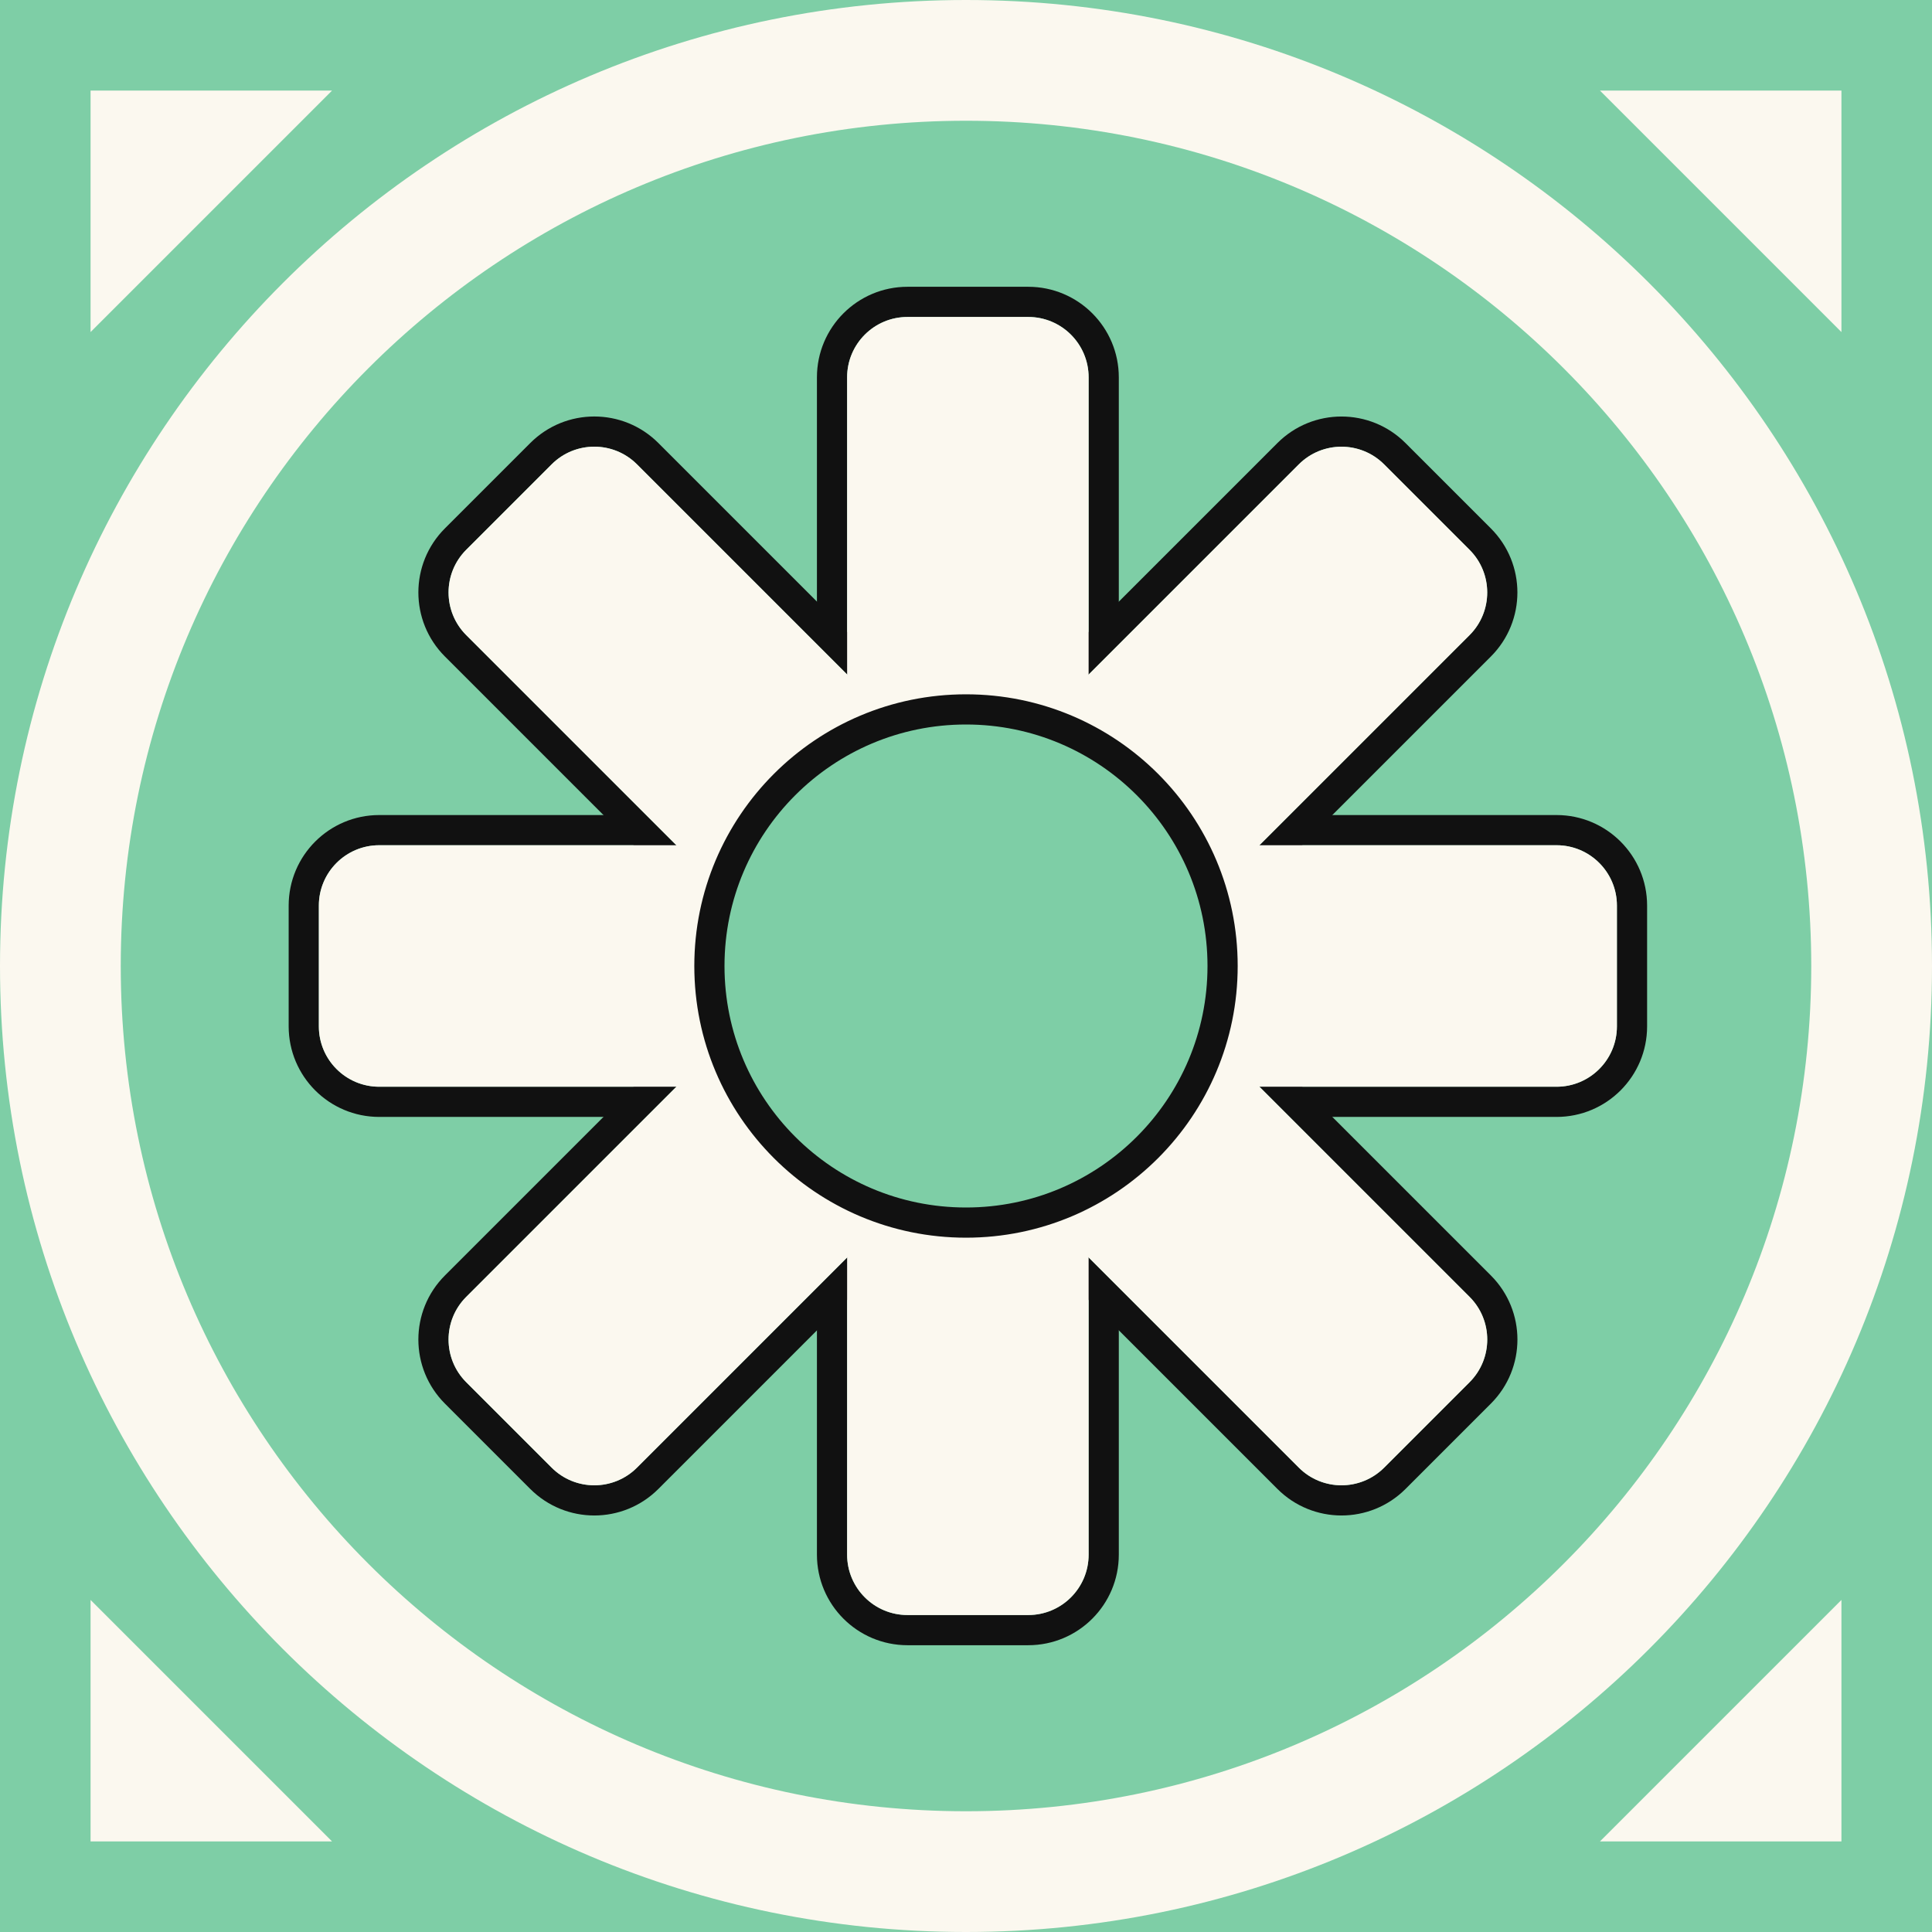
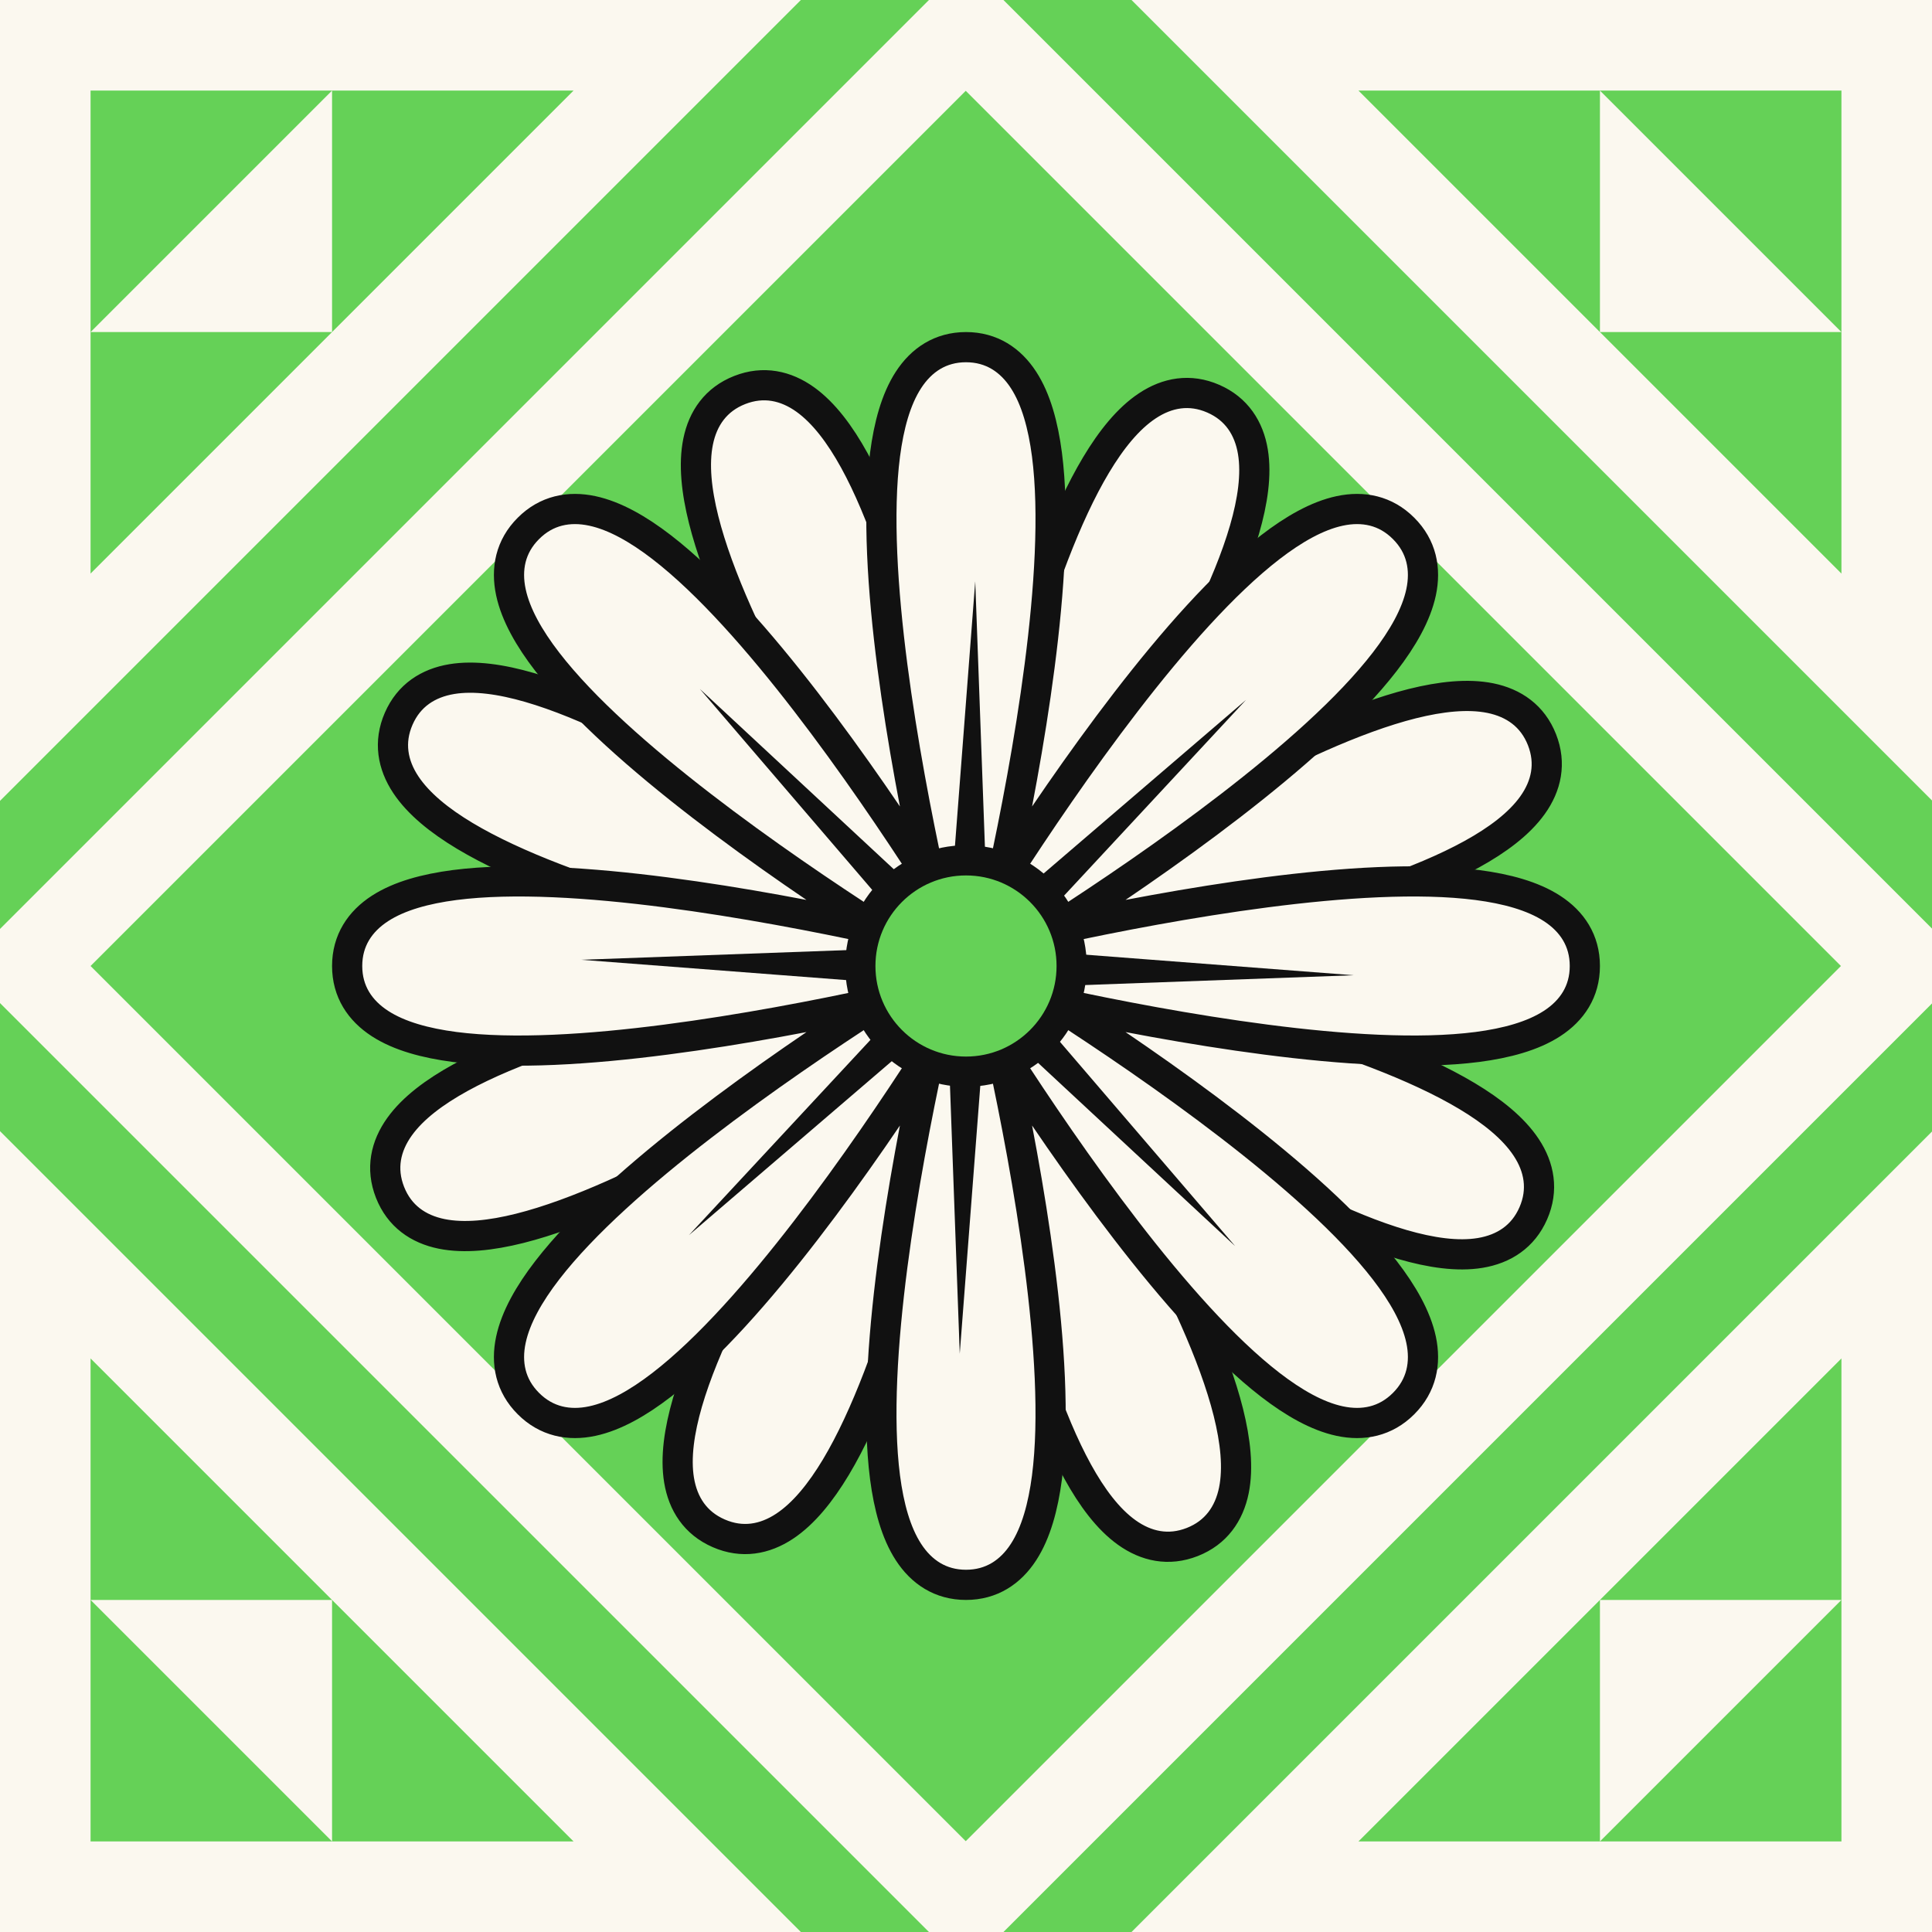
<svg xmlns="http://www.w3.org/2000/svg" width="64" height="64" viewBox="0 0 64 64" fill="none">
-   <g clip-path="url(#clip0_400_1487)">
-     <rect width="64" height="64" fill="#7ECEA6" />
-     <rect y="64" width="64" height="64" rx="32" transform="rotate(-90 0 64)" fill="#FBF8EF" />
-     <rect x="4" y="60" width="56" height="56" rx="28" transform="rotate(-90 4 60)" fill="#7ECEA6" />
-     <rect x="54.062" y="27.5" width="9" height="17" rx="2.5" transform="rotate(90 54.0625 27.5)" fill="#7ECEA6" stroke="#111111" />
-     <rect x="27.062" y="27.5" width="9" height="17" rx="2.5" transform="rotate(90 27.0625 27.5)" fill="#7ECEA6" stroke="#111111" />
-     <rect x="27.562" y="10" width="9" height="17" rx="2.5" fill="#7ECEA6" stroke="#111111" />
-     <path d="M30.062 37C28.682 37 27.562 38.119 27.562 39.5L27.562 51.5C27.562 52.881 28.682 54 30.062 54L34.062 54C35.443 54 36.562 52.881 36.562 51.5L36.562 39.5C36.562 38.119 35.443 37 34.062 37L30.062 37Z" fill="#7ECEA6" stroke="#111111" />
-     <rect x="44.438" y="13.262" width="9" height="17" rx="2.5" transform="rotate(45 44.4375 13.2616)" fill="#7ECEA6" stroke="#111111" />
-     <rect x="25.344" y="32.353" width="9" height="17" rx="2.5" transform="rotate(45 25.3438 32.3534)" fill="#7ECEA6" stroke="#111111" />
-     <rect x="13.324" y="19.625" width="9" height="17" rx="2.5" transform="rotate(-45 13.3241 19.6255)" fill="#7ECEA6" stroke="#111111" />
-     <rect x="32.418" y="38.717" width="9" height="17" rx="2.5" transform="rotate(-45 32.4179 38.7173)" fill="#7ECEA6" stroke="#111111" />
-     <rect x="53.562" y="28" width="8" height="16" rx="2" transform="rotate(90 53.5625 28)" fill="#FBF8EF" />
-     <rect x="26.562" y="28" width="8" height="16" rx="2" transform="rotate(90 26.5625 28)" fill="#FBF8EF" />
-     <rect x="28.062" y="10.5" width="8" height="16" rx="2" fill="#FBF8EF" />
-     <rect x="28.062" y="37.5" width="8" height="16" rx="2" fill="#FBF8EF" />
-     <rect x="44.438" y="13.969" width="8" height="16" rx="2" transform="rotate(45 44.4375 13.9688)" fill="#FBF8EF" />
-     <rect x="25.344" y="33.06" width="8" height="16" rx="2" transform="rotate(45 25.3438 33.0605)" fill="#FBF8EF" />
-     <rect x="14.031" y="19.625" width="8" height="16" rx="2" transform="rotate(-45 14.0312 19.6255)" fill="#FBF8EF" />
-     <rect x="33.125" y="38.717" width="8" height="16" rx="2" transform="rotate(-45 33.125 38.7173)" fill="#FBF8EF" />
-     <rect x="23.5" y="23.5" width="17" height="17" rx="8.5" fill="#7ECEA6" stroke="#111111" />
-     <path d="M61 53V61H53L61 53Z" fill="#FBF8EF" />
-     <path d="M53 3H61V11L53 3Z" fill="#FBF8EF" />
-     <path d="M11 3H3V11L11 3Z" fill="#FBF8EF" />
-     <path d="M11 61H3V53L11 61Z" fill="#FBF8EF" />
+   <g clip-path="url(#clip0_2741_2032)">
+     <rect width="64" height="64" fill="#FBF8EF" />
+     <rect x="-3.349" y="32" width="50" height="50" transform="rotate(-45 -3.34889 32)" fill="#FBF8EF" />
+     <rect x="-3.349" y="32" width="50" height="50" transform="rotate(-45 -3.34889 32)" stroke="#65D157" stroke-width="3" />
+     <rect width="41" height="41" transform="translate(3 32) rotate(-45)" fill="#65D157" />
+     <path d="M24.503 12.92C25.29 12.611 26.033 12.774 26.676 13.235C27.294 13.678 27.831 14.399 28.301 15.253C29.245 16.968 30.022 19.406 30.637 21.861C31.255 24.324 31.72 26.843 32.03 28.744C32.04 28.803 32.048 28.862 32.057 28.92C32.069 28.863 32.08 28.805 32.092 28.746C32.471 26.858 33.027 24.357 33.735 21.917C34.439 19.487 35.304 17.079 36.31 15.4C36.811 14.564 37.373 13.863 38.008 13.443C38.667 13.005 39.416 12.869 40.191 13.207C40.965 13.544 41.375 14.186 41.504 14.966C41.628 15.717 41.498 16.607 41.226 17.544C40.681 19.424 39.506 21.696 38.206 23.866C36.901 26.045 35.448 28.155 34.323 29.718C34.288 29.767 34.251 29.815 34.217 29.863C34.266 29.83 34.316 29.796 34.366 29.763C35.969 28.696 38.131 27.322 40.356 26.097C42.573 24.877 44.886 23.785 46.785 23.309C47.731 23.073 48.624 22.975 49.37 23.126C50.145 23.284 50.771 23.717 51.08 24.503C51.389 25.29 51.226 26.033 50.765 26.676C50.322 27.295 49.601 27.831 48.747 28.301C47.032 29.245 44.594 30.022 42.14 30.637C39.677 31.254 37.157 31.719 35.257 32.029C35.197 32.038 35.138 32.047 35.08 32.056C35.138 32.068 35.197 32.078 35.255 32.09C37.143 32.47 39.644 33.026 42.083 33.733C44.513 34.438 46.921 35.304 48.6 36.31C49.436 36.811 50.137 37.373 50.557 38.008C50.994 38.667 51.131 39.416 50.793 40.191C50.456 40.965 49.814 41.376 49.033 41.505C48.283 41.629 47.394 41.498 46.457 41.226C44.577 40.681 42.304 39.506 40.134 38.205C37.956 36.9 35.846 35.447 34.283 34.322C34.234 34.287 34.186 34.252 34.139 34.217C34.171 34.266 34.205 34.315 34.238 34.365C35.305 35.968 36.679 38.13 37.904 40.355C39.124 42.572 40.215 44.886 40.691 46.785C40.927 47.731 41.025 48.624 40.874 49.37C40.716 50.146 40.283 50.771 39.497 51.08C38.71 51.389 37.967 51.226 37.324 50.765C36.705 50.322 36.169 49.601 35.699 48.747C34.755 47.032 33.979 44.593 33.364 42.139C32.746 39.675 32.282 37.156 31.972 35.255C31.962 35.196 31.953 35.138 31.944 35.08C31.932 35.137 31.922 35.196 31.91 35.254C31.531 37.142 30.974 39.643 30.266 42.082C29.561 44.512 28.697 46.92 27.691 48.6C27.189 49.436 26.627 50.137 25.992 50.558C25.332 50.995 24.584 51.131 23.809 50.793C23.034 50.456 22.624 49.814 22.495 49.033C22.371 48.283 22.502 47.393 22.773 46.456C23.319 44.576 24.494 42.304 25.794 40.133C27.1 37.955 28.553 35.845 29.678 34.282C29.713 34.233 29.748 34.185 29.782 34.138C29.734 34.17 29.685 34.204 29.636 34.237C28.032 35.304 25.87 36.679 23.645 37.904C21.428 39.124 19.113 40.215 17.214 40.691C16.269 40.928 15.375 41.025 14.63 40.874C13.854 40.717 13.229 40.283 12.92 39.497C12.611 38.71 12.774 37.967 13.235 37.324C13.678 36.705 14.399 36.169 15.253 35.699C16.968 34.755 19.407 33.979 21.861 33.364C24.325 32.746 26.845 32.282 28.745 31.971C28.805 31.962 28.864 31.952 28.922 31.943C28.864 31.931 28.805 31.921 28.746 31.909C26.858 31.53 24.357 30.974 21.918 30.266C19.488 29.562 17.08 28.697 15.4 27.691C14.564 27.19 13.863 26.627 13.442 25.992C13.005 25.333 12.869 24.584 13.207 23.809C13.544 23.035 14.186 22.625 14.966 22.496C15.717 22.372 16.607 22.502 17.543 22.774C19.424 23.319 21.696 24.494 23.866 25.795C26.045 27.1 28.156 28.552 29.719 29.677C29.767 29.712 29.815 29.747 29.862 29.782C29.829 29.733 29.796 29.684 29.763 29.635C28.696 28.031 27.322 25.869 26.097 23.644C24.877 21.428 23.785 19.114 23.309 17.215C23.072 16.269 22.974 15.376 23.126 14.63C23.283 13.854 23.717 13.229 24.503 12.92Z" fill="#FBF8EF" stroke="#111111" />
+     <path d="M32 11.5C32.845 11.5 33.477 11.924 33.907 12.588C34.321 13.226 34.556 14.094 34.682 15.06C34.933 17.002 34.764 19.555 34.438 22.064C34.112 24.583 33.624 27.098 33.218 28.98C33.205 29.039 33.191 29.096 33.179 29.153C33.21 29.104 33.242 29.054 33.274 29.004C34.318 27.386 35.751 25.262 37.301 23.25C38.845 21.246 40.53 19.321 42.081 18.126C42.853 17.531 43.634 17.084 44.378 16.925C45.152 16.759 45.899 16.906 46.496 17.504C47.093 18.101 47.241 18.848 47.075 19.622C46.916 20.366 46.469 21.147 45.874 21.919C44.679 23.47 42.754 25.155 40.75 26.699C38.738 28.25 36.614 29.682 34.996 30.726C34.946 30.758 34.895 30.789 34.846 30.82C34.903 30.808 34.961 30.795 35.02 30.782C36.902 30.376 39.417 29.888 41.935 29.561C44.445 29.236 46.998 29.067 48.94 29.318C49.906 29.444 50.773 29.679 51.412 30.093C52.076 30.523 52.5 31.155 52.5 32C52.5 32.845 52.076 33.477 51.412 33.907C50.773 34.321 49.906 34.556 48.94 34.682C46.998 34.933 44.445 34.764 41.935 34.438C39.417 34.112 36.902 33.624 35.02 33.218C34.961 33.205 34.903 33.191 34.846 33.179C34.895 33.211 34.946 33.242 34.996 33.274C36.614 34.318 38.738 35.751 40.75 37.301C42.754 38.845 44.679 40.53 45.874 42.081C46.469 42.853 46.916 43.634 47.075 44.378C47.241 45.152 47.093 45.899 46.496 46.496C45.899 47.093 45.152 47.241 44.378 47.075C43.634 46.916 42.853 46.469 42.081 45.874C40.53 44.679 38.845 42.754 37.301 40.75C35.751 38.738 34.318 36.614 33.274 34.996C33.242 34.946 33.211 34.895 33.179 34.846C33.191 34.903 33.205 34.961 33.218 35.02C33.624 36.902 34.112 39.417 34.438 41.935C34.764 44.445 34.933 46.998 34.682 48.94C34.556 49.906 34.321 50.773 33.907 51.412C33.477 52.076 32.845 52.5 32 52.5C31.155 52.5 30.523 52.076 30.093 51.412C29.679 50.773 29.444 49.906 29.318 48.94C29.067 46.998 29.236 44.445 29.561 41.935C29.888 39.417 30.376 36.902 30.782 35.02C30.795 34.961 30.808 34.903 30.82 34.846C30.789 34.895 30.758 34.946 30.726 34.996C29.682 36.614 28.25 38.738 26.699 40.75C25.155 42.754 23.47 44.679 21.919 45.874C21.147 46.469 20.366 46.916 19.622 47.075C18.848 47.241 18.101 47.093 17.504 46.496C16.906 45.899 16.759 45.152 16.925 44.378C17.084 43.634 17.531 42.853 18.126 42.081C19.321 40.53 21.246 38.845 23.25 37.301C25.262 35.751 27.386 34.318 29.004 33.274C29.054 33.242 29.104 33.21 29.153 33.179C29.096 33.191 29.039 33.205 28.98 33.218C27.098 33.624 24.583 34.112 22.064 34.438C19.555 34.764 17.002 34.933 15.06 34.682C14.094 34.556 13.226 34.321 12.588 33.907C11.924 33.477 11.5 32.845 11.5 32C11.5 31.155 11.924 30.523 12.588 30.093C13.226 29.679 14.094 29.444 15.06 29.318C17.002 29.067 19.555 29.236 22.064 29.561C24.583 29.888 27.098 30.376 28.98 30.782C29.039 30.795 29.096 30.808 29.153 30.82C29.104 30.789 29.054 30.758 29.004 30.726C27.386 29.682 25.262 28.25 23.25 26.699C21.246 25.155 19.321 23.47 18.126 21.919C17.531 21.147 17.084 20.366 16.925 19.622C16.759 18.848 16.906 18.101 17.504 17.504C18.101 16.906 18.848 16.759 19.622 16.925C20.366 17.084 21.147 17.531 21.919 18.126C23.47 19.321 25.155 21.246 26.699 23.25C28.25 25.262 29.682 27.386 30.726 29.004C30.758 29.054 30.789 29.104 30.82 29.153C30.808 29.096 30.795 29.039 30.782 28.98C30.376 27.098 29.888 24.583 29.561 22.064C29.236 19.555 29.067 17.002 29.318 15.06C29.444 14.094 29.679 13.226 30.093 12.588C30.523 11.924 31.155 11.5 32 11.5Z" fill="#FBF8EF" stroke="#111111" />
+     <path d="M32.306 19.256L32.717 30.526L41.277 23.184L33.599 31.444L44.843 32.306L33.573 32.717L40.915 41.278L32.655 33.599L31.793 44.844L31.382 33.574L22.822 40.916L30.5 32.656L19.256 31.794L30.526 31.383L23.184 22.822L31.444 30.501L32.306 19.256Z" fill="#111111" />
+     <rect x="28.5" y="28.5" width="7" height="7" rx="3.5" fill="#65D157" stroke="#111111" />
+     <path d="M61 45V61H45L61 45Z" fill="#65D157" />
+     <path d="M45 3H61V19L45 3Z" fill="#65D157" />
+     <path d="M19 3H3V19L19 3Z" fill="#65D157" />
+     <path d="M19 61H3V45L19 61Z" fill="#65D157" />
+     <path d="M3 53H11V61L3 53Z" fill="#FBF8EF" />
+     <path d="M11 3V11H3L11 3Z" fill="#FBF8EF" />
+     <path d="M61 11L53 11V3L61 11Z" fill="#FBF8EF" />
+     <path d="M53 61V53H61L53 61Z" fill="#FBF8EF" />
  </g>
  <defs>
-     <clipPath id="clip0_400_1487">
+     <clipPath id="clip0_2741_2032">
      <rect width="64" height="64" fill="white" />
    </clipPath>
  </defs>
</svg>
